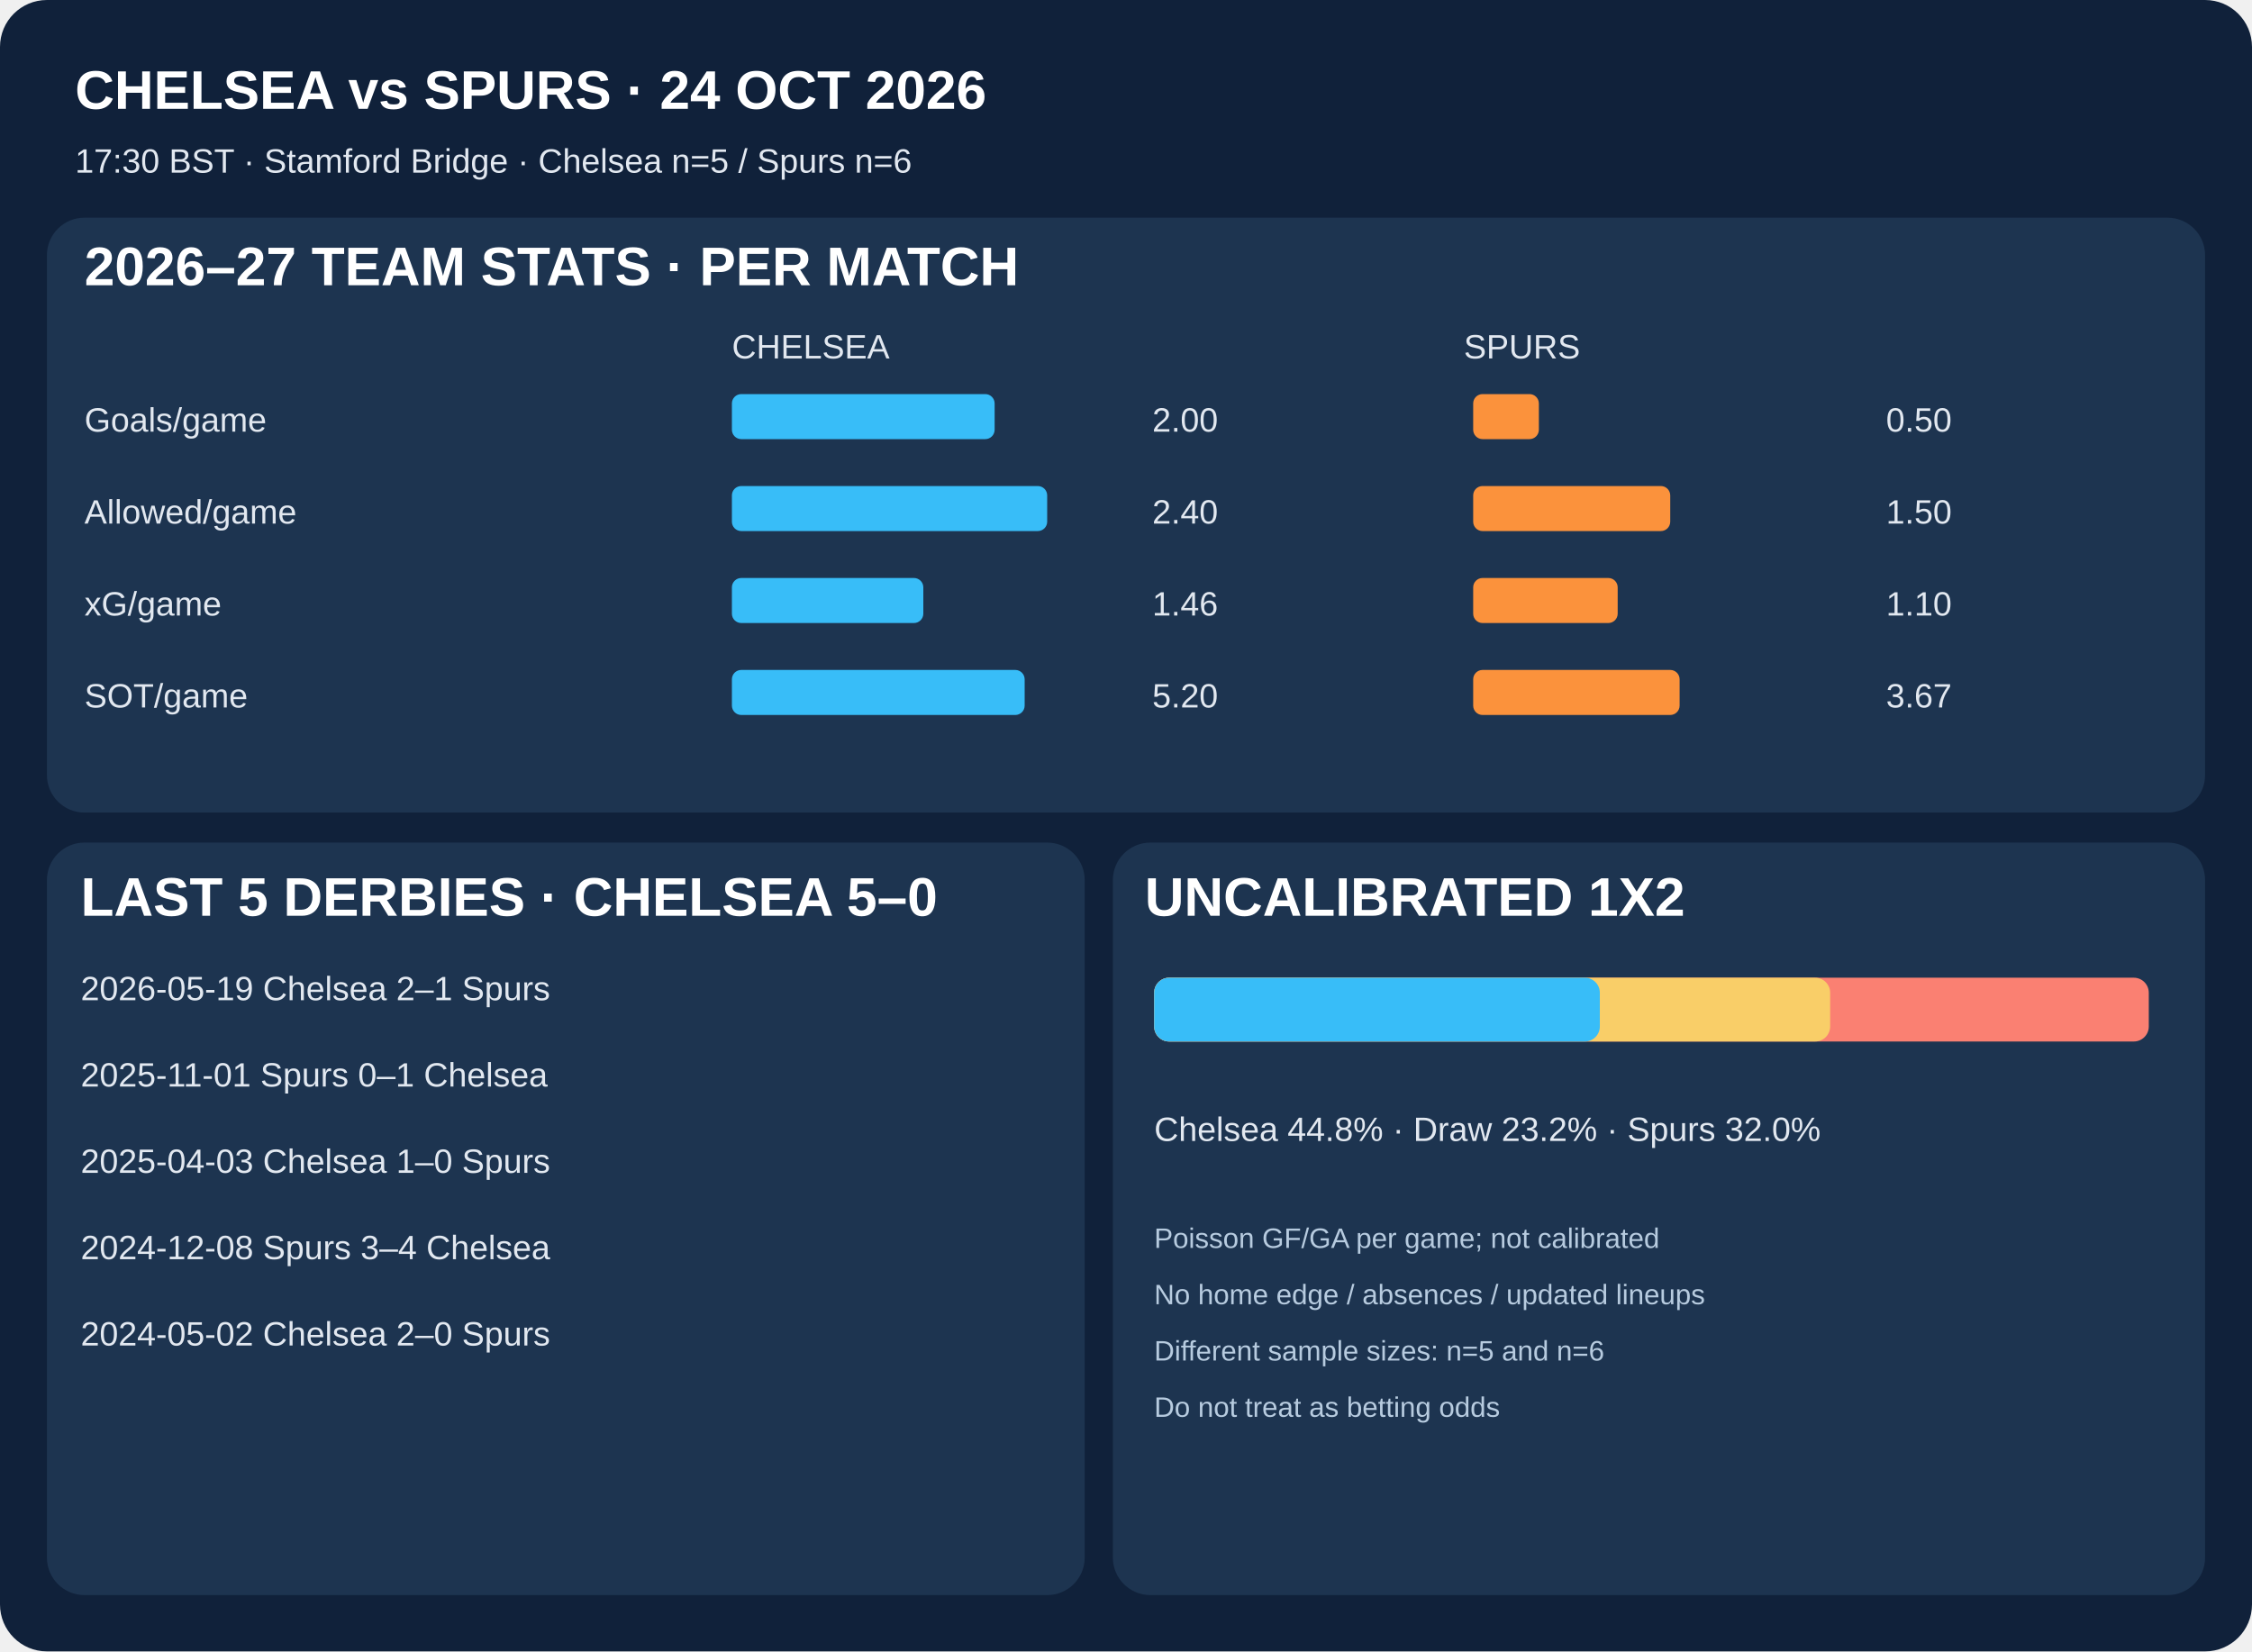
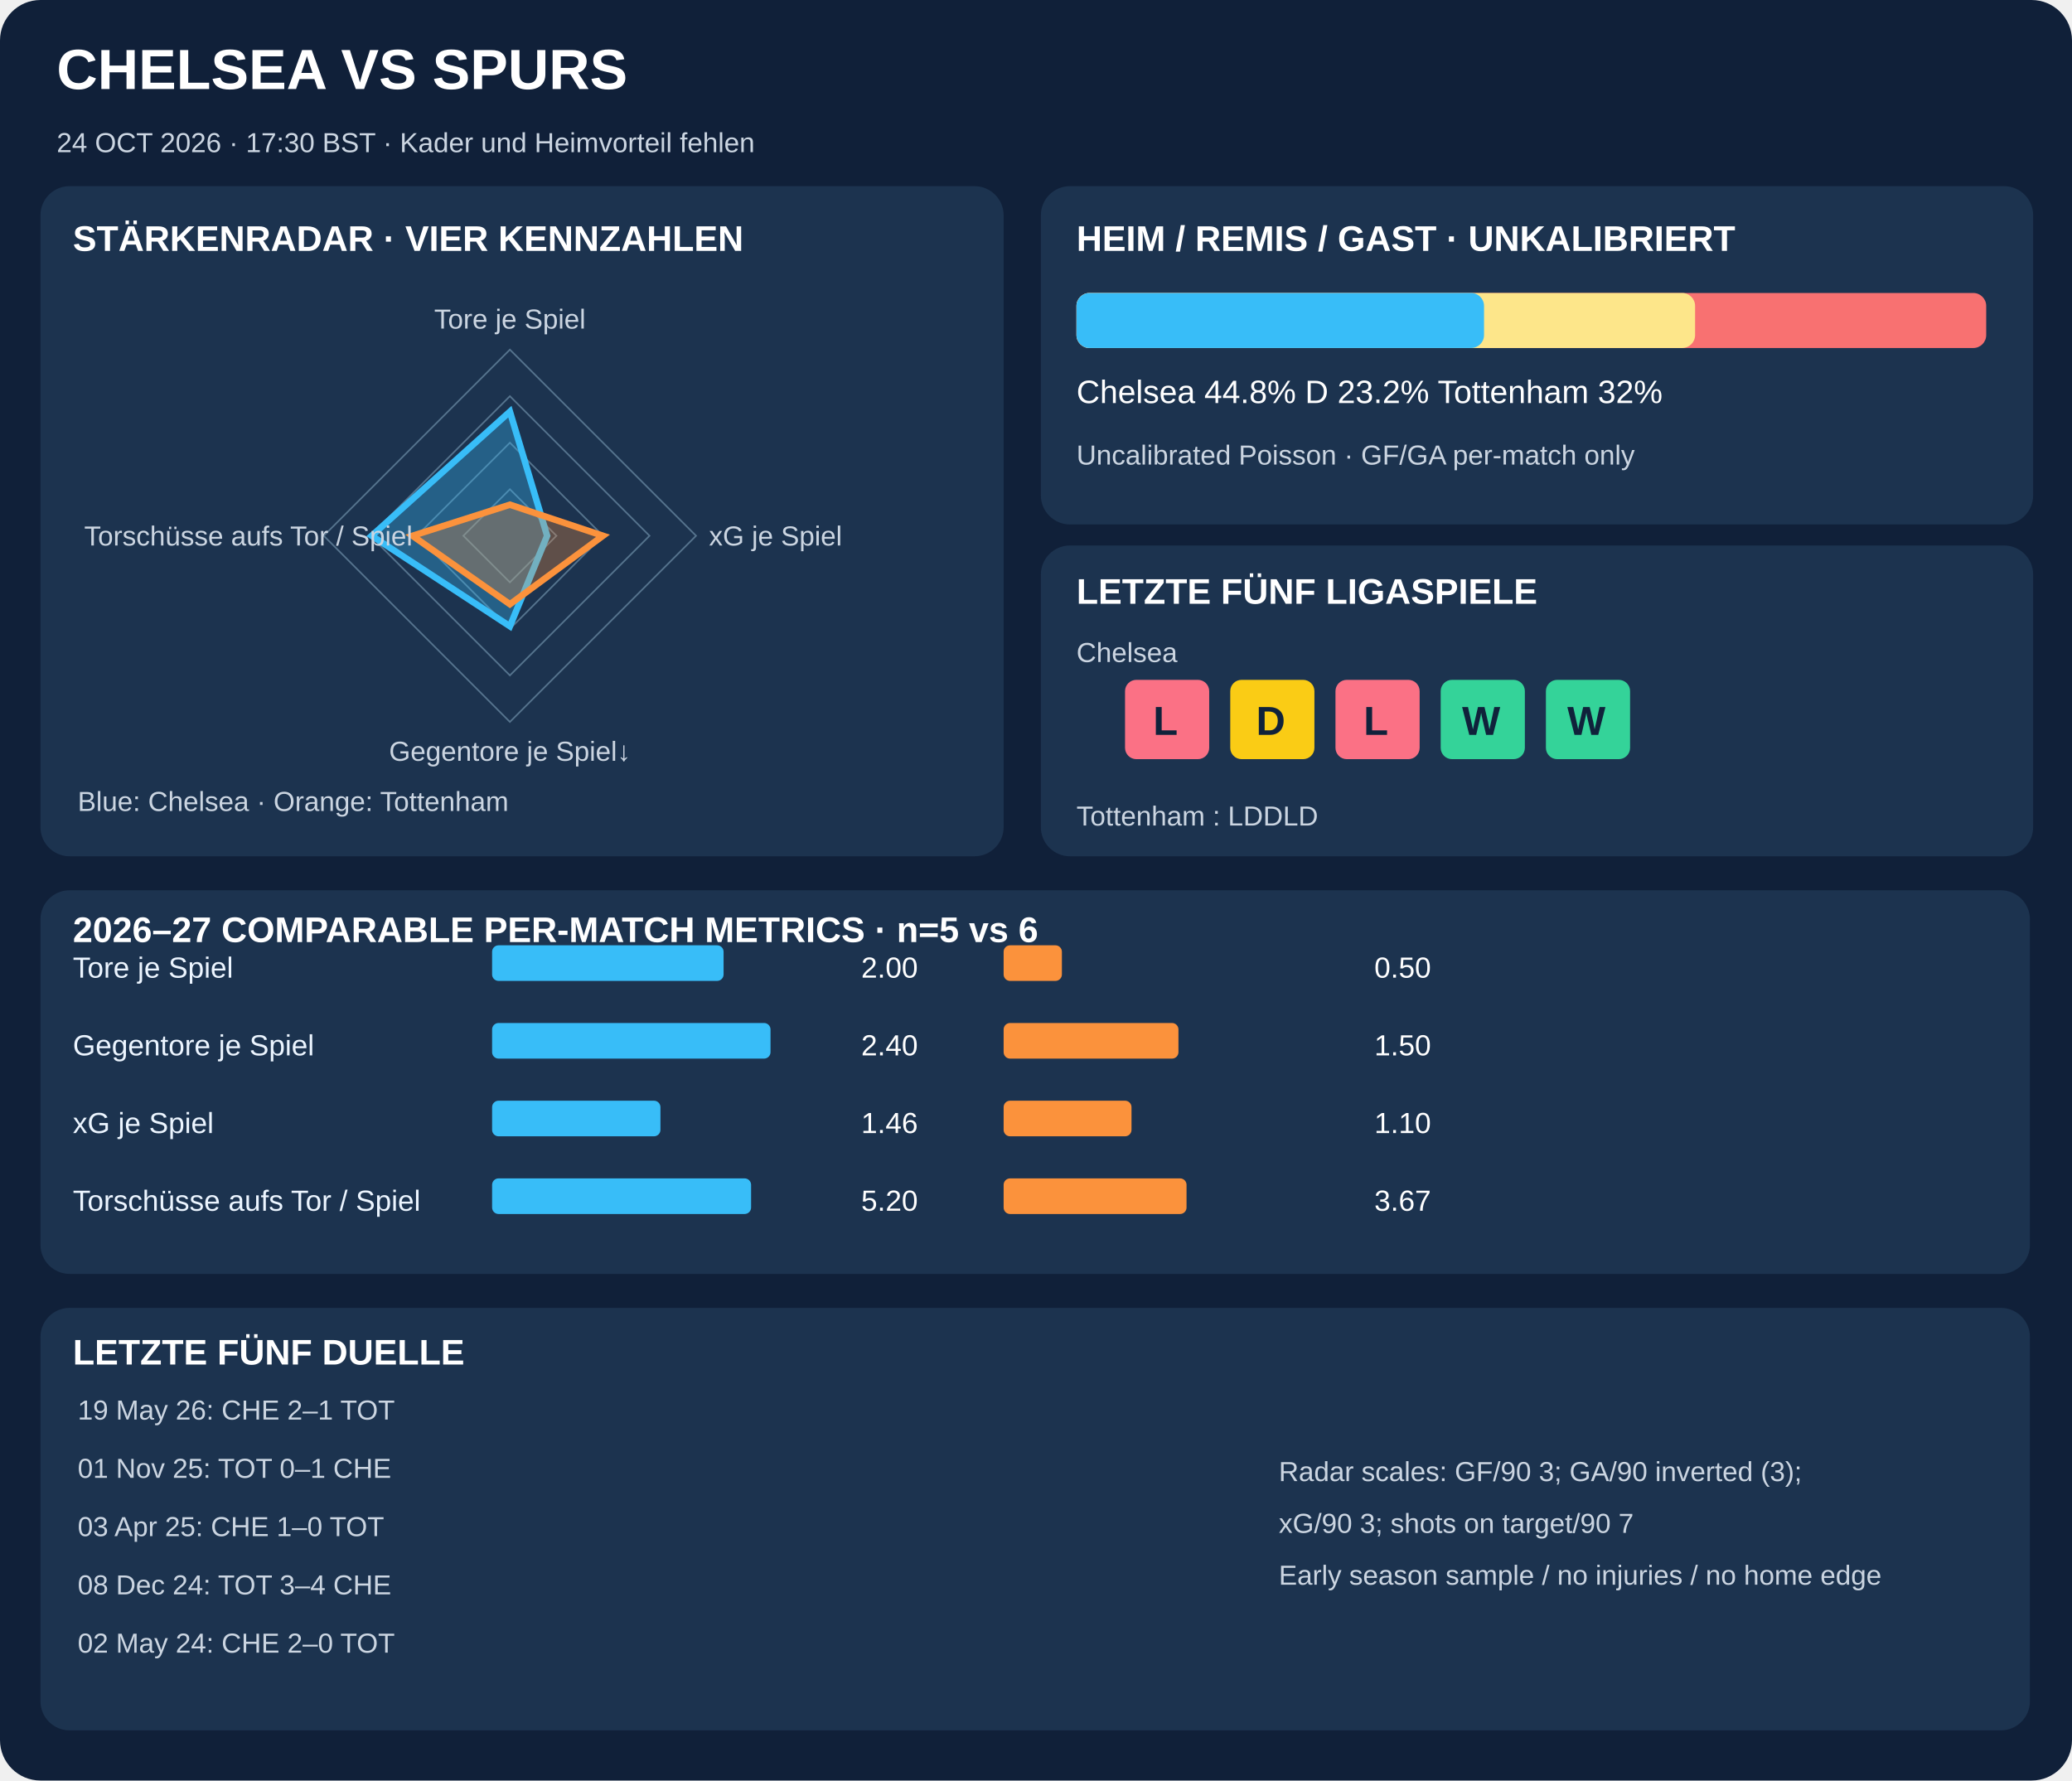
- <svg xmlns="http://www.w3.org/2000/svg" viewBox="0 0 1200 880" role="img">
-   <style>text{font-family:Arial,'Noto Sans',sans-serif}.hd{fill:#fff;font-size:29px;font-weight:700}.tx{fill:#e2e8f0;font-size:18px}.sm{fill:#b7cbdf;font-size:15px}</style>
-   <rect width="1200" height="880" rx="25" fill="#10213a" />
-   <text x="40" y="58" class="hd">CHELSEA vs SPURS · 24 OCT 2026</text>
-   <text x="40" y="92" class="tx">17:30 BST · Stamford Bridge · Chelsea n=5 / Spurs n=6</text>
-   <rect x="25" y="116" width="1150" height="317" rx="20" fill="#1d3450" />
-   <text x="45" y="152" class="hd">2026–27 TEAM STATS · PER MATCH</text>
-   <text x="390" y="191" class="tx">CHELSEA</text>
-   <text x="780" y="191" class="tx">SPURS</text>
-   <text x="45" y="230" class="tx">Goals/game</text>
-   <rect x="390" y="210" width="140" height="24" rx="5" fill="#38bdf8" />
-   <text x="614" y="230" class="tx">2.00</text>
-   <rect x="785" y="210" width="35" height="24" rx="5" fill="#fb923c" />
-   <text x="1005" y="230" class="tx">0.50</text>
-   <text x="45" y="279" class="tx">Allowed/game</text>
-   <rect x="390" y="259" width="168" height="24" rx="5" fill="#38bdf8" />
-   <text x="614" y="279" class="tx">2.40</text>
-   <rect x="785" y="259" width="105" height="24" rx="5" fill="#fb923c" />
-   <text x="1005" y="279" class="tx">1.50</text>
-   <text x="45" y="328" class="tx">xG/game</text>
-   <rect x="390" y="308" width="102" height="24" rx="5" fill="#38bdf8" />
-   <text x="614" y="328" class="tx">1.46</text>
-   <rect x="785" y="308" width="77" height="24" rx="5" fill="#fb923c" />
-   <text x="1005" y="328" class="tx">1.10</text>
-   <text x="45" y="377" class="tx">SOT/game</text>
-   <rect x="390" y="357" width="156" height="24" rx="5" fill="#38bdf8" />
-   <text x="614" y="377" class="tx">5.20</text>
-   <rect x="785" y="357" width="110" height="24" rx="5" fill="#fb923c" />
-   <text x="1005" y="377" class="tx">3.67</text>
-   <rect x="25" y="449" width="553" height="401" rx="20" fill="#1d3450" />
-   <text x="43" y="488" class="hd">LAST 5 DERBIES · CHELSEA 5–0</text>
-   <text x="43" y="533" class="tx">2026-05-19 Chelsea 2–1 Spurs</text>
-   <text x="43" y="579" class="tx">2025-11-01 Spurs 0–1 Chelsea</text>
-   <text x="43" y="625" class="tx">2025-04-03 Chelsea 1–0 Spurs</text>
-   <text x="43" y="671" class="tx">2024-12-08 Spurs 3–4 Chelsea</text>
-   <text x="43" y="717" class="tx">2024-05-02 Chelsea 2–0 Spurs</text>
-   <rect x="593" y="449" width="582" height="401" rx="20" fill="#1d3450" />
-   <text x="610" y="488" class="hd">UNCALIBRATED 1X2</text>
-   <rect x="615" y="521" width="530" height="34" rx="8" fill="#fa8072" />
-   <rect x="615" y="521" width="360.217" height="34" rx="8" fill="#f9ce68" />
-   <rect x="615" y="521" width="237.487" height="34" rx="8" fill="#38bdf8" />
-   <text x="615" y="608" class="tx">Chelsea 44.8% · Draw 23.2% · Spurs 32.0%</text>
-   <text x="615" y="665" class="sm">Poisson GF/GA per game; not calibrated</text>
-   <text x="615" y="695" class="sm">No home edge / absences / updated lineups</text>
-   <text x="615" y="725" class="sm">Different sample sizes: n=5 and n=6</text>
-   <text x="615" y="755" class="sm">Do not treat as betting odds</text>
+ <svg xmlns="http://www.w3.org/2000/svg" viewBox="0 0 1280 1100" role="img">
+   <style>text{font-family:Arial,'Noto Sans',sans-serif}.title{fill:white;font-size:35px;font-weight:bold}.sec{fill:white;font-size:22px;font-weight:700}.sub{fill:#cbd5e1;font-size:17px}</style>
+   <rect width="1280" height="1100" fill="#102039" rx="25" />
+   <text x="35" y="55" class="title">CHELSEA VS SPURS</text>
+   <text x="35" y="94" class="sub">24 OCT 2026 · 17:30 BST · Kader und Heimvorteil fehlen</text>
+   <rect x="25" y="115" width="595" height="414" fill="#1c334f" rx="18" />
+   <text x="45" y="155" class="sec">STÄRKENRADAR · VIER KENNZAHLEN</text>
+   <polygon points="315,302.25 343.75,331 315,359.75 286.25,331" stroke="#55738d" fill="none" />
+   <polygon points="315,273.5 372.5,331 315,388.5 257.5,331" stroke="#55738d" fill="none" />
+   <polygon points="315,244.75 401.25,331 315,417.25 228.75,331" stroke="#55738d" fill="none" />
+   <polygon points="315,216 430,331 315,446 200,331" stroke="#55738d" fill="none" />
+   <polygon points="315.0,254.3 338.0,331.0 315.0,386.9 229.6,331.0" fill="#38bdf8" fill-opacity=".33" stroke="#38bdf8" stroke-width="4" />
+   <polygon points="315.0,311.8 372.5,331.0 315.0,373.3 254.8,331.0" fill="#fb923c" fill-opacity=".30" stroke="#fb923c" stroke-width="4" />
+   <text x="315" y="203" text-anchor="middle" class="sub">Tore je Spiel</text>
+   <text x="438" y="337" class="sub">xG je Spiel</text>
+   <text x="315" y="470" text-anchor="middle" class="sub">Gegentore je Spiel↓</text>
+   <text x="52" y="337" class="sub">Torschüsse aufs Tor / Spiel</text>
+   <text x="48" y="501" class="sub">Blue: Chelsea · Orange: Tottenham</text>
+   <rect x="643" y="115" width="613" height="209" fill="#1c334f" rx="18" />
+   <text x="665" y="155" class="sec">HEIM / REMIS / GAST · UNKALIBRIERT</text>
+   <rect x="665" y="181" width="562" height="34" rx="8" fill="#f87171" />
+   <rect x="665" y="181" width="382.16" height="34" rx="8" fill="#fde68a" />
+   <rect x="665" y="181" width="251.776" height="34" rx="8" fill="#38bdf8" />
+   <text x="665" y="249" fill="#fff" font-size="20">Chelsea 44.8%   D 23.2%   Tottenham 32%</text>
+   <text x="665" y="287" class="sub">Uncalibrated Poisson · GF/GA per-match only</text>
+   <rect x="643" y="337" width="613" height="192" fill="#1c334f" rx="18" />
+   <text x="665" y="373" class="sec">LETZTE FÜNF LIGASPIELE</text>
+   <text x="665" y="409" class="sub">Chelsea</text>
+   <rect x="695" y="420" width="52" height="49" rx="7" fill="#fb7185" />
+   <text x="720" y="454" fill="#10223b" text-anchor="middle" font-size="25" font-weight="bold">L</text>
+   <rect x="760" y="420" width="52" height="49" rx="7" fill="#facc15" />
+   <text x="785" y="454" fill="#10223b" text-anchor="middle" font-size="25" font-weight="bold">D</text>
+   <rect x="825" y="420" width="52" height="49" rx="7" fill="#fb7185" />
+   <text x="850" y="454" fill="#10223b" text-anchor="middle" font-size="25" font-weight="bold">L</text>
+   <rect x="890" y="420" width="52" height="49" rx="7" fill="#34d399" />
+   <text x="915" y="454" fill="#10223b" text-anchor="middle" font-size="25" font-weight="bold">W</text>
+   <rect x="955" y="420" width="52" height="49" rx="7" fill="#34d399" />
+   <text x="980" y="454" fill="#10223b" text-anchor="middle" font-size="25" font-weight="bold">W</text>
+   <text x="665" y="510" class="sub">Tottenham : LDDLD</text>
+   <rect x="25" y="550" width="1229" height="237" rx="18" fill="#1c334f" />
+   <text x="45" y="582" class="sec">2026–27 COMPARABLE PER-MATCH METRICS · n=5 vs 6</text>
+   <text x="45" y="604" fill="#ecf5ff" font-size="18">Tore je Spiel</text>
+   <rect x="304" y="584" width="143" height="22" rx="4" fill="#38bdf8" />
+   <text x="532" y="604" fill="#fff" font-size="18">2.00</text>
+   <rect x="620" y="584" width="36" height="22" rx="4" fill="#fb923c" />
+   <text x="849" y="604" fill="#fff" font-size="18">0.50</text>
+   <text x="45" y="652" fill="#ecf5ff" font-size="18">Gegentore je Spiel</text>
+   <rect x="304" y="632" width="172" height="22" rx="4" fill="#38bdf8" />
+   <text x="532" y="652" fill="#fff" font-size="18">2.40</text>
+   <rect x="620" y="632" width="108" height="22" rx="4" fill="#fb923c" />
+   <text x="849" y="652" fill="#fff" font-size="18">1.50</text>
+   <text x="45" y="700" fill="#ecf5ff" font-size="18">xG je Spiel</text>
+   <rect x="304" y="680" width="104" height="22" rx="4" fill="#38bdf8" />
+   <text x="532" y="700" fill="#fff" font-size="18">1.46</text>
+   <rect x="620" y="680" width="79" height="22" rx="4" fill="#fb923c" />
+   <text x="849" y="700" fill="#fff" font-size="18">1.10</text>
+   <text x="45" y="748" fill="#ecf5ff" font-size="18">Torschüsse aufs Tor / Spiel</text>
+   <rect x="304" y="728" width="160" height="22" rx="4" fill="#38bdf8" />
+   <text x="532" y="748" fill="#fff" font-size="18">5.20</text>
+   <rect x="620" y="728" width="113" height="22" rx="4" fill="#fb923c" />
+   <text x="849" y="748" fill="#fff" font-size="18">3.67</text>
+   <rect x="25" y="808" width="1229" height="261" rx="18" fill="#1c334f" />
+   <text x="45" y="843" class="sec">LETZTE FÜNF DUELLE</text>
+   <text x="48" y="877" class="sub">19 May 26: CHE 2–1 TOT</text>
+   <text x="48" y="913" class="sub">01 Nov 25: TOT 0–1 CHE</text>
+   <text x="48" y="949" class="sub">03 Apr 25: CHE 1–0 TOT</text>
+   <text x="48" y="985" class="sub">08 Dec 24: TOT 3–4 CHE</text>
+   <text x="48" y="1021" class="sub">02 May 24: CHE 2–0 TOT</text>
+   <text x="790" y="915" class="sub">Radar scales: GF/90 3; GA/90 inverted (3);</text>
+   <text x="790" y="947" class="sub">xG/90 3; shots on target/90 7</text>
+   <text x="790" y="979" class="sub">Early season sample / no injuries / no home edge</text>
</svg>
